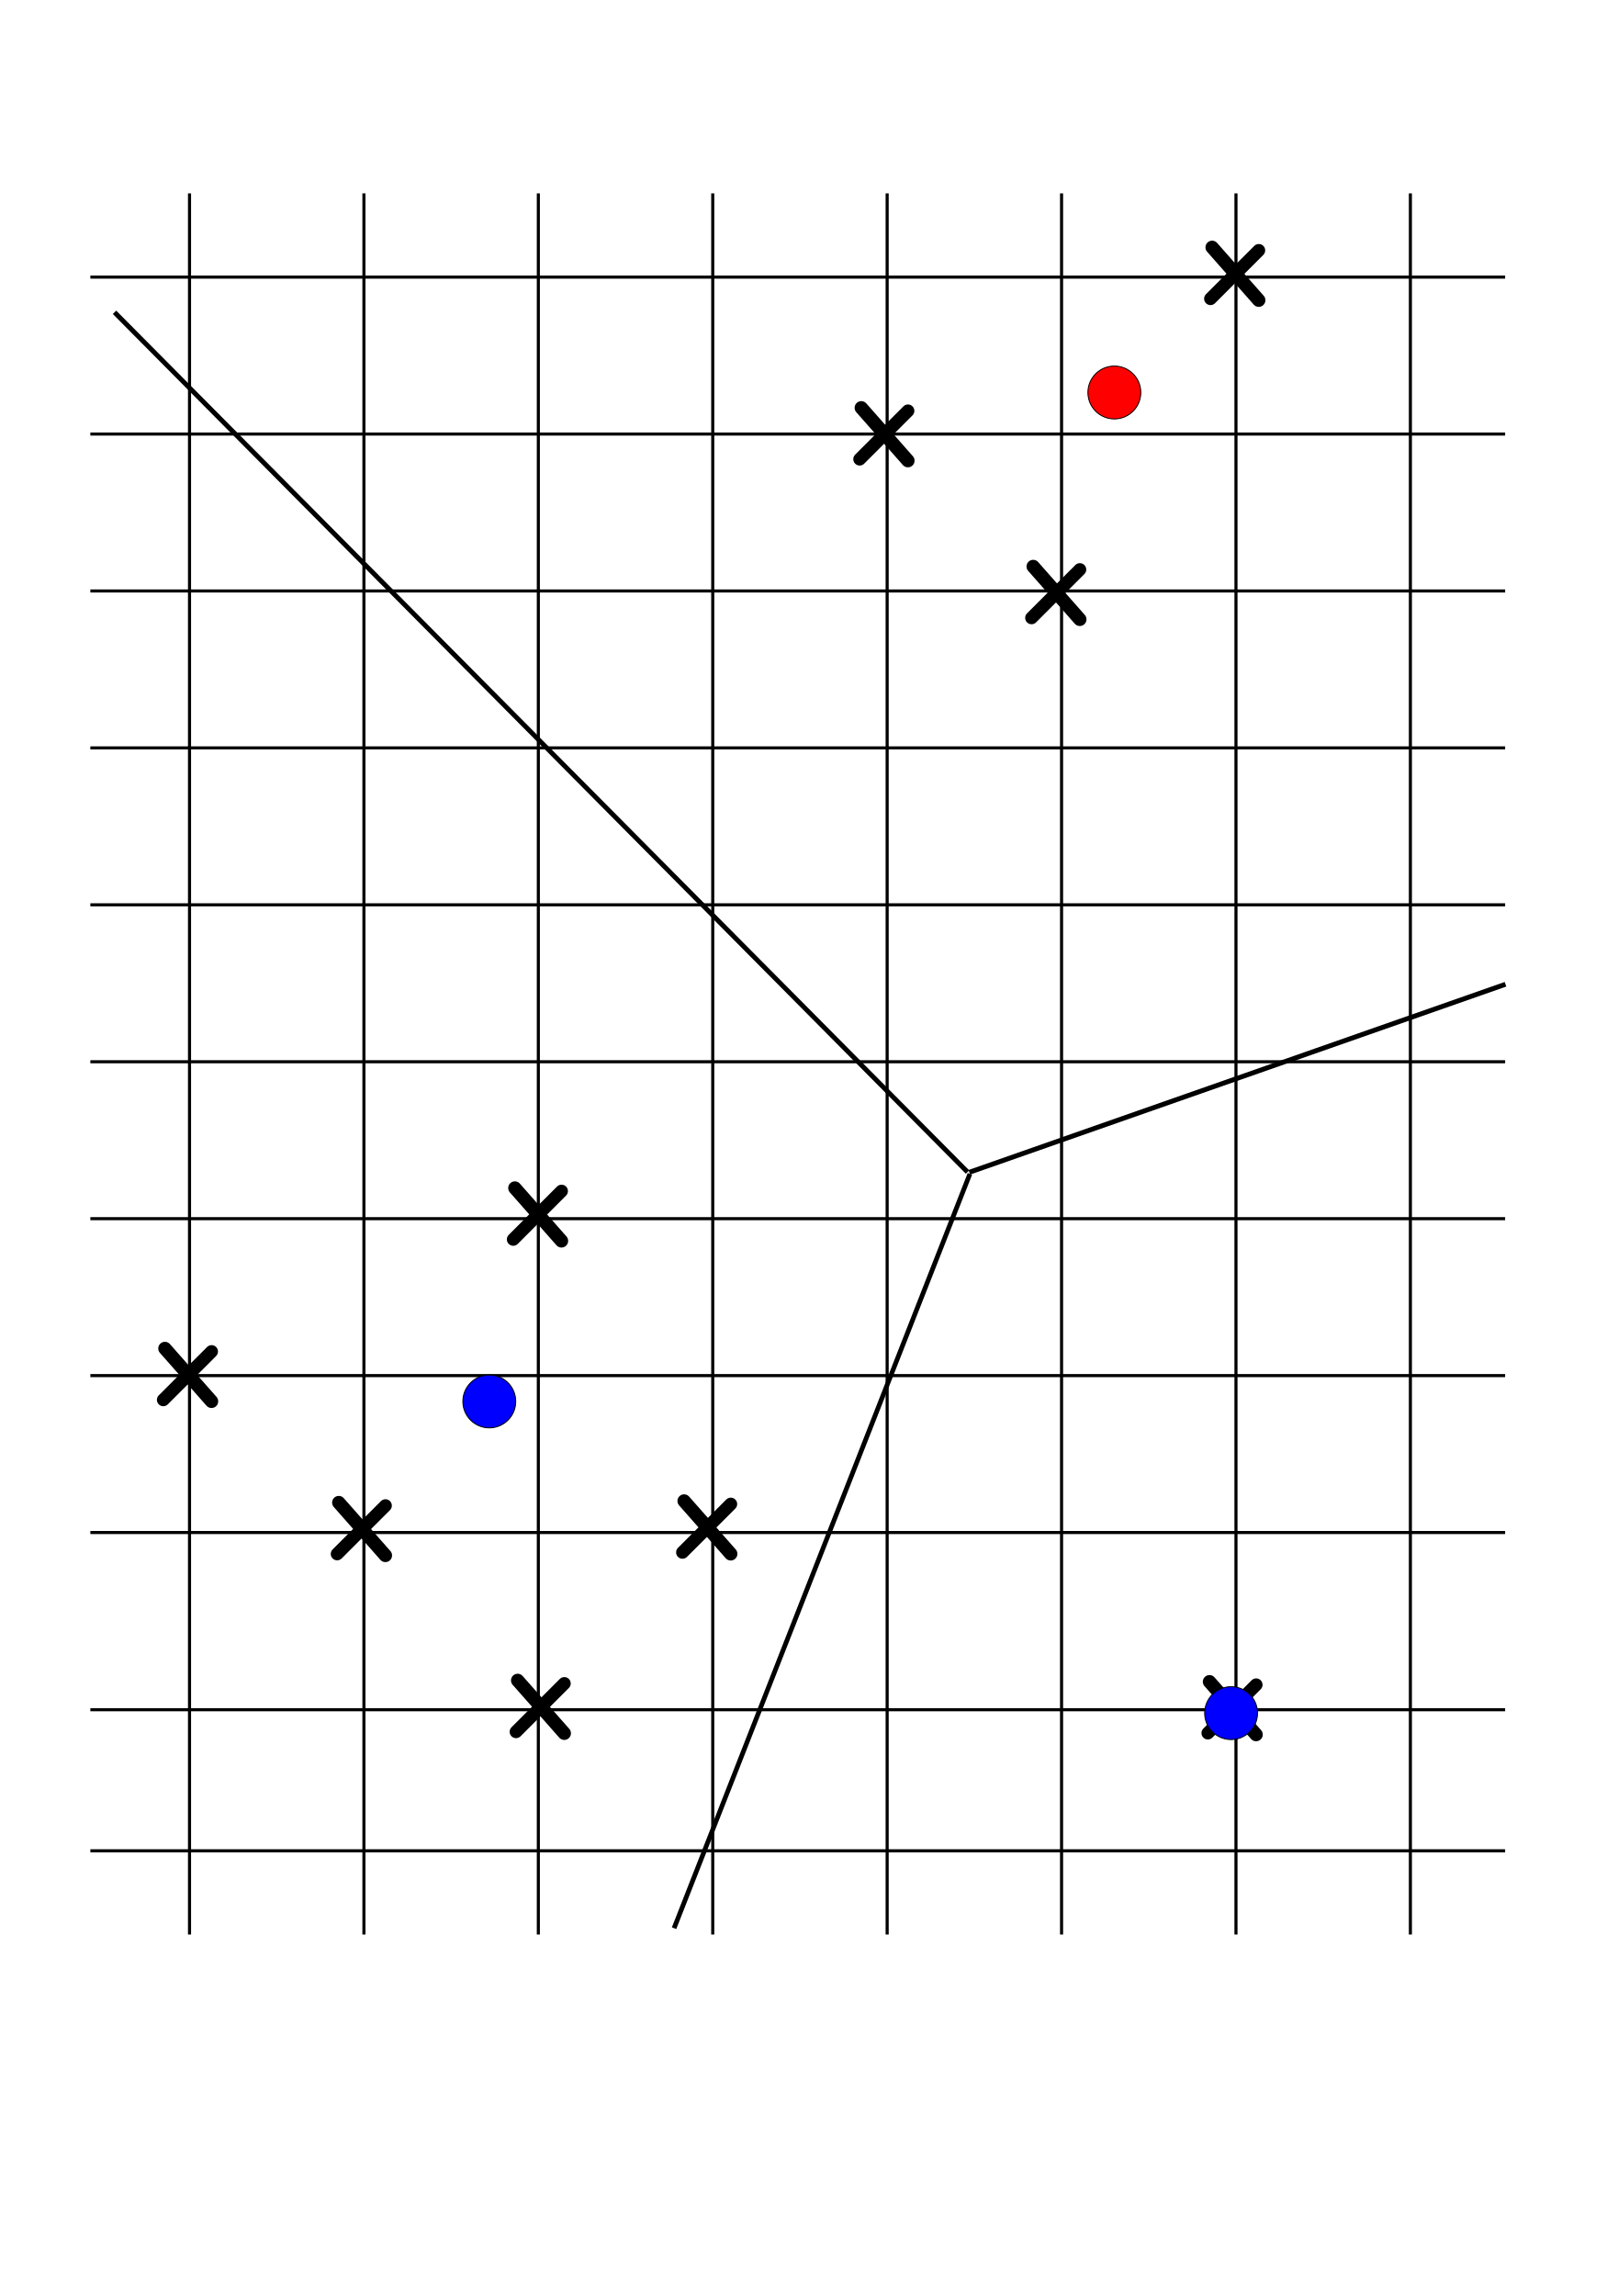
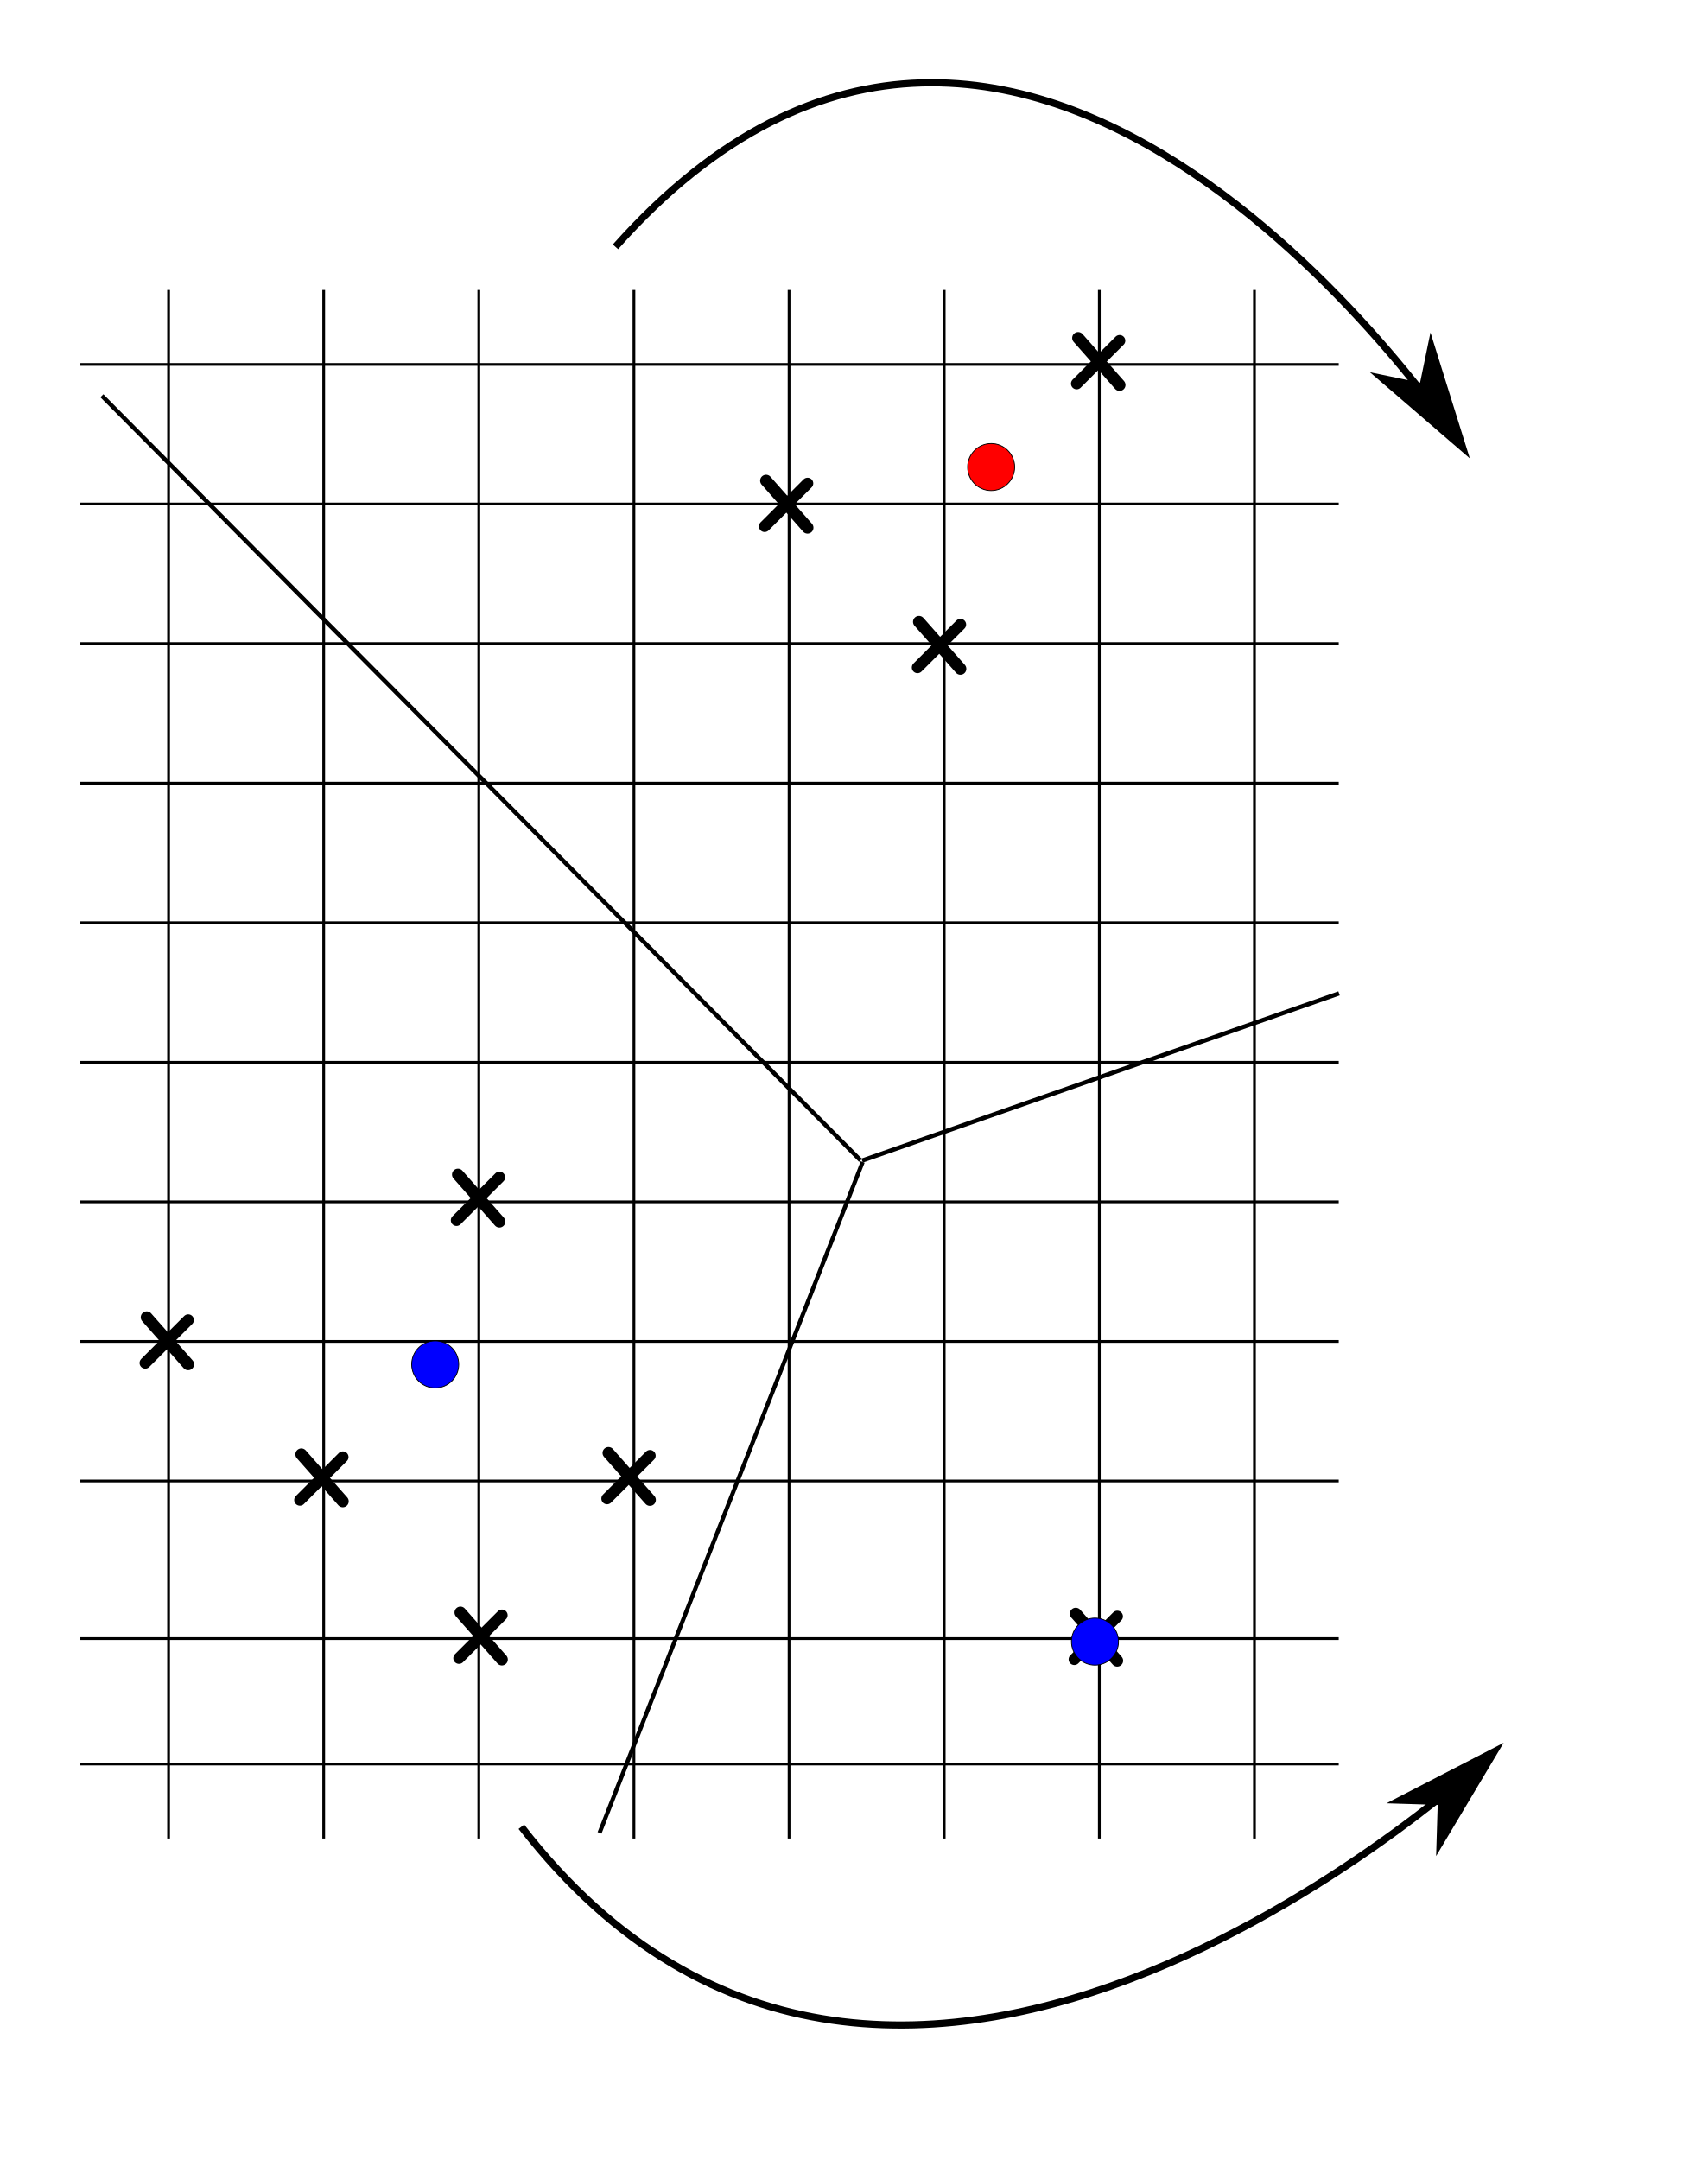
- <svg xmlns="http://www.w3.org/2000/svg" width="524.409" height="744.094" id="svg2" version="1.1">
-   <defs id="defs4" />
-   <g id="layer1" transform="translate(0,-308.2676)" style="display:inline">
+ <svg xmlns="http://www.w3.org/2000/svg" width="622.41" height="787.09" id="svg2" version="1.1">
+   <defs id="defs4">
+     <marker orient="auto" refY="0" refX="0" id="Arrow1Lend" style="overflow:visible">
+       <path id="path4176" d="M 0,0 5,-5 -12.5,0 5,5 0,0 z" style="fill-rule:evenodd;stroke:#000000;stroke-width:1pt" transform="matrix(-0.8,0,0,-0.8,-10,0)" />
+     </marker>
+   </defs>
+   <g id="layer1" transform="translate(0,-265.2734)" style="display:inline">
    <path style="fill:none;stroke:#000000;stroke-width:1px;stroke-linecap:butt;stroke-linejoin:miter;stroke-opacity:1;display:inline" d="m 61.429,370.934 -1e-6,564.286" id="path3192" />
    <path style="fill:none;stroke:#000000;stroke-width:1px;stroke-linecap:butt;stroke-linejoin:miter;stroke-opacity:1;display:inline" d="m 174.49,370.934 0,564.286" id="path3192-5" />
    <path style="fill:none;stroke:#000000;stroke-width:1px;stroke-linecap:butt;stroke-linejoin:miter;stroke-opacity:1;display:inline" d="m 231.02,370.934 0,564.286" id="path3192-8" />
    <path style="fill:none;stroke:#000000;stroke-width:1px;stroke-linecap:butt;stroke-linejoin:miter;stroke-opacity:1;display:inline" d="m 287.551,370.934 0,564.286" id="path3192-52" />
    <path style="fill:none;stroke:#000000;stroke-width:1px;stroke-linecap:butt;stroke-linejoin:miter;stroke-opacity:1;display:inline" d="m 344.082,370.934 0,564.286" id="path3192-7" />
    <path style="fill:none;stroke:#000000;stroke-width:1px;stroke-linecap:butt;stroke-linejoin:miter;stroke-opacity:1;display:inline" d="m 400.612,370.934 0,564.286" id="path3192-3" />
    <path style="fill:none;stroke:#000000;stroke-width:1px;stroke-linecap:butt;stroke-linejoin:miter;stroke-opacity:1;display:inline" d="m 457.143,370.934 0,564.286" id="path3192-30" />
    <path style="fill:none;stroke:#000000;stroke-width:1px;stroke-linecap:butt;stroke-linejoin:miter;stroke-opacity:1;display:inline" d="m 117.959,370.934 0,564.286" id="path3192-6" />
    <path style="fill:none;stroke:#000000;stroke-width:1px;stroke-linecap:butt;stroke-linejoin:miter;stroke-opacity:1;display:inline" d="m 29.286,398.076 458.571,0" id="path3265" />
    <path style="fill:none;stroke:#000000;stroke-width:1px;stroke-linecap:butt;stroke-linejoin:miter;stroke-opacity:1;display:inline" d="m 29.286,448.934 458.571,0" id="path3265-2" />
    <path style="fill:none;stroke:#000000;stroke-width:1px;stroke-linecap:butt;stroke-linejoin:miter;stroke-opacity:1;display:inline" d="m 29.286,499.791 458.571,0" id="path3265-9" />
    <path style="fill:none;stroke:#000000;stroke-width:1px;stroke-linecap:butt;stroke-linejoin:miter;stroke-opacity:1;display:inline" d="m 29.286,550.648 458.571,0" id="path3265-20" />
    <path style="fill:none;stroke:#000000;stroke-width:1px;stroke-linecap:butt;stroke-linejoin:miter;stroke-opacity:1;display:inline" d="m 29.286,601.505 458.571,0" id="path3265-3" />
    <path style="fill:none;stroke:#000000;stroke-width:1px;stroke-linecap:butt;stroke-linejoin:miter;stroke-opacity:1;display:inline" d="m 29.286,652.362 458.571,0" id="path3265-38" />
    <path style="fill:none;stroke:#000000;stroke-width:1px;stroke-linecap:butt;stroke-linejoin:miter;stroke-opacity:1;display:inline" d="m 29.286,703.219 458.571,0" id="path3265-8" />
    <path style="fill:none;stroke:#000000;stroke-width:1px;stroke-linecap:butt;stroke-linejoin:miter;stroke-opacity:1;display:inline" d="m 29.286,754.076 458.571,0" id="path3265-1" />
    <path style="fill:none;stroke:#000000;stroke-width:1px;stroke-linecap:butt;stroke-linejoin:miter;stroke-opacity:1;display:inline" d="m 29.286,804.934 458.571,0" id="path3265-5" />
    <path style="fill:none;stroke:#000000;stroke-width:1px;stroke-linecap:butt;stroke-linejoin:miter;stroke-opacity:1;display:inline" d="m 29.286,862.362 458.571,0" id="path3265-51" />
    <path style="fill:none;stroke:#000000;stroke-width:1px;stroke-linecap:butt;stroke-linejoin:miter;stroke-opacity:1;display:inline" d="m 29.286,908.076 458.571,0" id="path3265-53" />
  </g>
-   <g id="layer2" style="display:inline">
+   <g id="layer2" style="display:inline" transform="translate(0,42.99436)">
    <g id="g4262" transform="translate(-77.46413,1309.978)">
      <path id="path3480" d="m 244.726,-748.741 15.657,-15.657" style="fill:none;stroke:#000000;stroke-width:4.139;stroke-linecap:round;stroke-linejoin:miter;stroke-miterlimit:4;stroke-opacity:1;stroke-dasharray:none;display:inline" />
      <path id="path3484" d="m 245.253,-765.386 15.108,17.128" style="fill:none;stroke:#000000;stroke-width:4.323;stroke-linecap:round;stroke-linejoin:miter;stroke-miterlimit:4;stroke-opacity:1;stroke-dasharray:none;display:inline" />
    </g>
    <g id="g4262-7" transform="translate(547.1607,1135.51)">
      <path id="path3480-3" d="m -154.805,-1038.704 15.657,-15.657" style="fill:none;stroke:#000000;stroke-width:4.139;stroke-linecap:round;stroke-linejoin:miter;stroke-miterlimit:4;stroke-opacity:1;stroke-dasharray:none;display:inline" />
      <path id="path3484-1" d="m -154.278,-1055.349 15.108,17.128" style="fill:none;stroke:#000000;stroke-width:4.323;stroke-linecap:round;stroke-linejoin:miter;stroke-miterlimit:4;stroke-opacity:1;stroke-dasharray:none;display:inline" />
    </g>
    <g id="g4262-78" transform="translate(214.875,577.5103)">
      <path id="path3480-6" d="m 63.766,-428.704 15.657,-15.657" style="fill:none;stroke:#000000;stroke-width:4.139;stroke-linecap:round;stroke-linejoin:miter;stroke-miterlimit:4;stroke-opacity:1;stroke-dasharray:none;display:inline" />
      <path id="path3484-7" d="m 64.293,-445.349 15.108,17.128" style="fill:none;stroke:#000000;stroke-width:4.323;stroke-linecap:round;stroke-linejoin:miter;stroke-miterlimit:4;stroke-opacity:1;stroke-dasharray:none;display:inline" />
    </g>
    <g id="g4262-4" transform="translate(196.3036,566.0818)">
      <path id="path3480-0" d="m 138.052,-365.846 15.657,-15.657" style="fill:none;stroke:#000000;stroke-width:4.139;stroke-linecap:round;stroke-linejoin:miter;stroke-miterlimit:4;stroke-opacity:1;stroke-dasharray:none;display:inline" />
      <path id="path3484-8" d="m 138.579,-382.492 15.108,17.128" style="fill:none;stroke:#000000;stroke-width:4.323;stroke-linecap:round;stroke-linejoin:miter;stroke-miterlimit:4;stroke-opacity:1;stroke-dasharray:none;display:inline" />
    </g>
    <g id="g4262-8" transform="translate(200.3036,817.5103)">
      <path id="path3480-33" d="m 20.909,-314.418 15.657,-15.657" style="fill:none;stroke:#000000;stroke-width:4.139;stroke-linecap:round;stroke-linejoin:miter;stroke-miterlimit:4;stroke-opacity:1;stroke-dasharray:none;display:inline" />
      <path id="path3484-11" d="m 21.436,-331.063 15.108,17.128" style="fill:none;stroke:#000000;stroke-width:4.323;stroke-linecap:round;stroke-linejoin:miter;stroke-miterlimit:4;stroke-opacity:1;stroke-dasharray:none;display:inline" />
    </g>
    <g id="g4262-1" transform="translate(222.0179,647.5103)">
      <path id="path3480-2" d="m 169.48,-85.846 15.657,-15.657" style="fill:none;stroke:#000000;stroke-width:4.139;stroke-linecap:round;stroke-linejoin:miter;stroke-miterlimit:4;stroke-opacity:1;stroke-dasharray:none;display:inline" />
      <path id="path3484-76" d="m 170.008,-102.492 15.108,17.128" style="fill:none;stroke:#000000;stroke-width:4.323;stroke-linecap:round;stroke-linejoin:miter;stroke-miterlimit:4;stroke-opacity:1;stroke-dasharray:none;display:inline" />
    </g>
    <g id="g4262-1-6" transform="translate(-10.83927,595.2246)">
      <path id="path3480-2-4" d="m 63.766,-141.561 15.657,-15.657" style="fill:none;stroke:#000000;stroke-width:4.139;stroke-linecap:round;stroke-linejoin:miter;stroke-miterlimit:4;stroke-opacity:1;stroke-dasharray:none;display:inline" />
      <path id="path3484-76-1" d="m 64.293,-158.206 15.108,17.128" style="fill:none;stroke:#000000;stroke-width:4.323;stroke-linecap:round;stroke-linejoin:miter;stroke-miterlimit:4;stroke-opacity:1;stroke-dasharray:none;display:inline" />
    </g>
    <g id="g4262-1-65" transform="translate(31.16073,556.0818)">
      <path id="path3480-2-0" d="m 135.195,-154.418 15.657,-15.657" style="fill:none;stroke:#000000;stroke-width:4.139;stroke-linecap:round;stroke-linejoin:miter;stroke-miterlimit:4;stroke-opacity:1;stroke-dasharray:none;display:inline" />
      <path id="path3484-76-6" d="m 135.722,-171.063 15.108,17.128" style="fill:none;stroke:#000000;stroke-width:4.323;stroke-linecap:round;stroke-linejoin:miter;stroke-miterlimit:4;stroke-opacity:1;stroke-dasharray:none;display:inline" />
    </g>
    <g id="g4262-1-0" transform="translate(-65.98212,448.9389)">
      <path id="path3480-2-3" d="M 175.261,54.665 190.919,39.008" style="fill:none;stroke:#000000;stroke-width:4.139;stroke-linecap:round;stroke-linejoin:miter;stroke-miterlimit:4;stroke-opacity:1;stroke-dasharray:none;display:inline" />
      <path id="path3484-76-68" d="m 175.789,38.02 15.108,17.128" style="fill:none;stroke:#000000;stroke-width:4.323;stroke-linecap:round;stroke-linejoin:miter;stroke-miterlimit:4;stroke-opacity:1;stroke-dasharray:none;display:inline" />
    </g>
-     <path style="fill:#ff0000;fill-opacity:1;stroke:#000000;stroke-width:0.3;stroke-linecap:round;stroke-linejoin:round;stroke-miterlimit:4;stroke-opacity:1;stroke-dasharray:none;stroke-dashoffset:0" id="path4470" d="m 165.714,31.237 a 8.571,8.571 0 1 1 -17.143,0 8.571,8.571 0 1 1 17.143,0 z" transform="translate(204.0508,95.96449)" />
-     <path transform="translate(241.8877,523.9586)" style="fill:#0000ff;fill-opacity:1;stroke:#000000;stroke-width:0.3;stroke-linecap:round;stroke-linejoin:round;stroke-miterlimit:4;stroke-opacity:1;stroke-dasharray:none;stroke-dashoffset:0;" id="path4470-3" d="m 165.714,31.237 a 8.571,8.571 0 1 1 -17.143,0 8.571,8.571 0 1 1 17.143,0 z" />
-     <path transform="translate(1.451096,422.9434)" style="fill:#0000ff;fill-opacity:1;stroke:#000000;stroke-width:0.3;stroke-linecap:round;stroke-linejoin:round;stroke-miterlimit:4;stroke-opacity:1;stroke-dasharray:none;stroke-dashoffset:0" id="path4470-8" d="m 165.714,31.237 a 8.571,8.571 0 1 1 -17.143,0 8.571,8.571 0 1 1 17.143,0 z" />
+     <path style="fill:#ff0000;fill-opacity:1;stroke:#000000;stroke-width:0.3;stroke-linecap:round;stroke-linejoin:round;stroke-miterlimit:4;stroke-opacity:1;stroke-dasharray:none;stroke-dashoffset:0" id="path4470" d="m 165.714,31.237 c 0,4.734 -3.838,8.571 -8.571,8.571 -4.734,0 -8.571,-3.838 -8.571,-8.571 0,-4.734 3.838,-8.571 8.571,-8.571 4.734,0 8.571,3.838 8.571,8.571 z" transform="translate(204.0508,95.96449)" />
+     <path transform="translate(241.8877,523.9586)" style="fill:#0000ff;fill-opacity:1;stroke:#000000;stroke-width:0.3;stroke-linecap:round;stroke-linejoin:round;stroke-miterlimit:4;stroke-opacity:1;stroke-dasharray:none;stroke-dashoffset:0" id="path4470-3" d="m 165.714,31.237 c 0,4.734 -3.838,8.571 -8.571,8.571 -4.734,0 -8.571,-3.838 -8.571,-8.571 0,-4.734 3.838,-8.571 8.571,-8.571 4.734,0 8.571,3.838 8.571,8.571 z" />
+     <path transform="translate(1.451096,422.9434)" style="fill:#0000ff;fill-opacity:1;stroke:#000000;stroke-width:0.3;stroke-linecap:round;stroke-linejoin:round;stroke-miterlimit:4;stroke-opacity:1;stroke-dasharray:none;stroke-dashoffset:0" id="path4470-8" d="m 165.714,31.237 c 0,4.734 -3.838,8.571 -8.571,8.571 -4.734,0 -8.571,-3.838 -8.571,-8.571 0,-4.734 3.838,-8.571 8.571,-8.571 4.734,0 8.571,3.838 8.571,8.571 z" />
+     <flowRoot xml:space="preserve" id="flowRoot5063" style="font-size:24px;font-style:normal;font-variant:normal;font-weight:normal;font-stretch:normal;text-align:center;line-height:125%;letter-spacing:0px;word-spacing:0px;writing-mode:lr-tb;text-anchor:middle;fill:#000000;fill-opacity:1;stroke:none;font-family:Sans;-inkscape-font-specification:Sans">
+       <flowRegion id="flowRegion5065">
+         <rect id="rect5067" width="32.857" height="34.286" x="312.857" y="96.952" />
+       </flowRegion>
+       <flowPara id="flowPara5069">1</flowPara>
+     </flowRoot>
+     <flowRoot xml:space="preserve" id="flowRoot5071" style="font-size:24px;font-style:normal;font-variant:normal;font-weight:normal;font-stretch:normal;text-align:center;line-height:125%;letter-spacing:0px;word-spacing:0px;writing-mode:lr-tb;text-anchor:middle;fill:#000000;fill-opacity:1;stroke:none;font-family:Sans;-inkscape-font-specification:Sans">
+       <flowRegion id="flowRegion5073">
+         <rect id="rect5075" width="32.857" height="32.857" x="130" y="408.38" />
+       </flowRegion>
+       <flowPara id="flowPara5077">2</flowPara>
+     </flowRoot>
+     <flowRoot xml:space="preserve" id="flowRoot5079" style="font-size:24px;font-style:normal;font-variant:normal;font-weight:normal;font-stretch:normal;text-align:center;line-height:125%;letter-spacing:0px;word-spacing:0px;writing-mode:lr-tb;text-anchor:middle;fill:#000000;fill-opacity:1;stroke:none;font-family:Sans;-inkscape-font-specification:Sans">
+       <flowRegion id="flowRegion5081">
+         <rect id="rect5083" width="35.714" height="34.286" x="360" y="516.952" />
+       </flowRegion>
+       <flowPara id="flowPara5085">3</flowPara>
+     </flowRoot>
+     <flowRoot xml:space="preserve" id="flowRoot5087" style="font-size:24px;font-style:normal;font-variant:normal;font-weight:normal;font-stretch:normal;text-align:center;line-height:125%;letter-spacing:0px;word-spacing:0px;writing-mode:lr-tb;text-anchor:middle;fill:#000000;fill-opacity:1;stroke:none;font-family:Sans;-inkscape-font-specification:Sans" transform="translate(-22.85714,52.85714)">
+       <flowRegion id="flowRegion5089">
+         <rect id="rect5091" width="130" height="187.143" x="505.714" y="88.38" />
+       </flowRegion>
+       <flowPara id="flowPara5093">TOPIC A</flowPara>
+       <flowPara id="flowPara5095">1</flowPara>
+     </flowRoot>
+     <flowRoot xml:space="preserve" id="flowRoot5097" style="font-size:24px;font-style:normal;font-variant:normal;font-weight:normal;font-stretch:normal;text-align:center;line-height:125%;letter-spacing:0px;word-spacing:0px;writing-mode:lr-tb;text-anchor:middle;fill:#000000;fill-opacity:1;stroke:none;font-family:Sans;-inkscape-font-specification:Sans" transform="translate(-14.28571,55.71429)">
+       <flowRegion id="flowRegion5099">
+         <rect id="rect5101" width="124.286" height="218.571" x="502.857" y="338.38" />
+       </flowRegion>
+       <flowPara id="flowPara5103">TOPIC B</flowPara>
+       <flowPara id="flowPara5105">2</flowPara>
+       <flowPara id="flowPara5107">3</flowPara>
+     </flowRoot>
+     <path style="fill:none;stroke:#000000;stroke-width:2.6;stroke-linecap:butt;stroke-linejoin:miter;stroke-miterlimit:4;stroke-opacity:1;stroke-dasharray:none;marker-end:url(#Arrow1Lend)" d="M 190,622.666 C 327.143,799.809 544.286,595.523 544.286,595.523" id="path5109" />
+     <path style="fill:none;stroke:#000000;stroke-width:2.6;stroke-linecap:butt;stroke-linejoin:miter;stroke-miterlimit:4;stroke-opacity:1;stroke-dasharray:none;marker-end:url(#Arrow1Lend)" d="m 224.286,89.947 c 150,-168.571 308.571,72.857 308.571,72.857" id="path5803" transform="translate(0,-42.99436)" />
  </g>
-   <g id="layer3" style="display:inline">
-     <path style="fill:none;stroke:#000000;stroke-width:1.557;stroke-linecap:butt;stroke-linejoin:miter;stroke-opacity:1;stroke-miterlimit:4;stroke-dasharray:none" d="M 37.121,101.216 313.593,379.83" id="path3132" />
-     <path style="fill:none;stroke:#000000;stroke-width:1.527;stroke-linecap:butt;stroke-linejoin:miter;stroke-opacity:1;stroke-miterlimit:4;stroke-dasharray:none" d="M 218.485,624.895 314.372,380.436" id="path3134" />
+   <g id="layer3" style="display:inline" transform="translate(0,42.99436)">
+     <path style="fill:none;stroke:#000000;stroke-width:1.557;stroke-linecap:butt;stroke-linejoin:miter;stroke-miterlimit:4;stroke-opacity:1;stroke-dasharray:none" d="M 37.121,101.216 313.593,379.83" id="path3132" />
+     <path style="fill:none;stroke:#000000;stroke-width:1.527;stroke-linecap:butt;stroke-linejoin:miter;stroke-miterlimit:4;stroke-opacity:1;stroke-dasharray:none" d="M 218.485,624.895 314.372,380.436" id="path3134" />
    <path style="fill:#000000;fill-opacity:1;stroke:#000000;stroke-width:1.574;stroke-linecap:butt;stroke-linejoin:miter;stroke-miterlimit:4;stroke-opacity:1;stroke-dasharray:none" d="M 314.173,379.922 487.97,318.981" id="path3136" />
  </g>
</svg>
